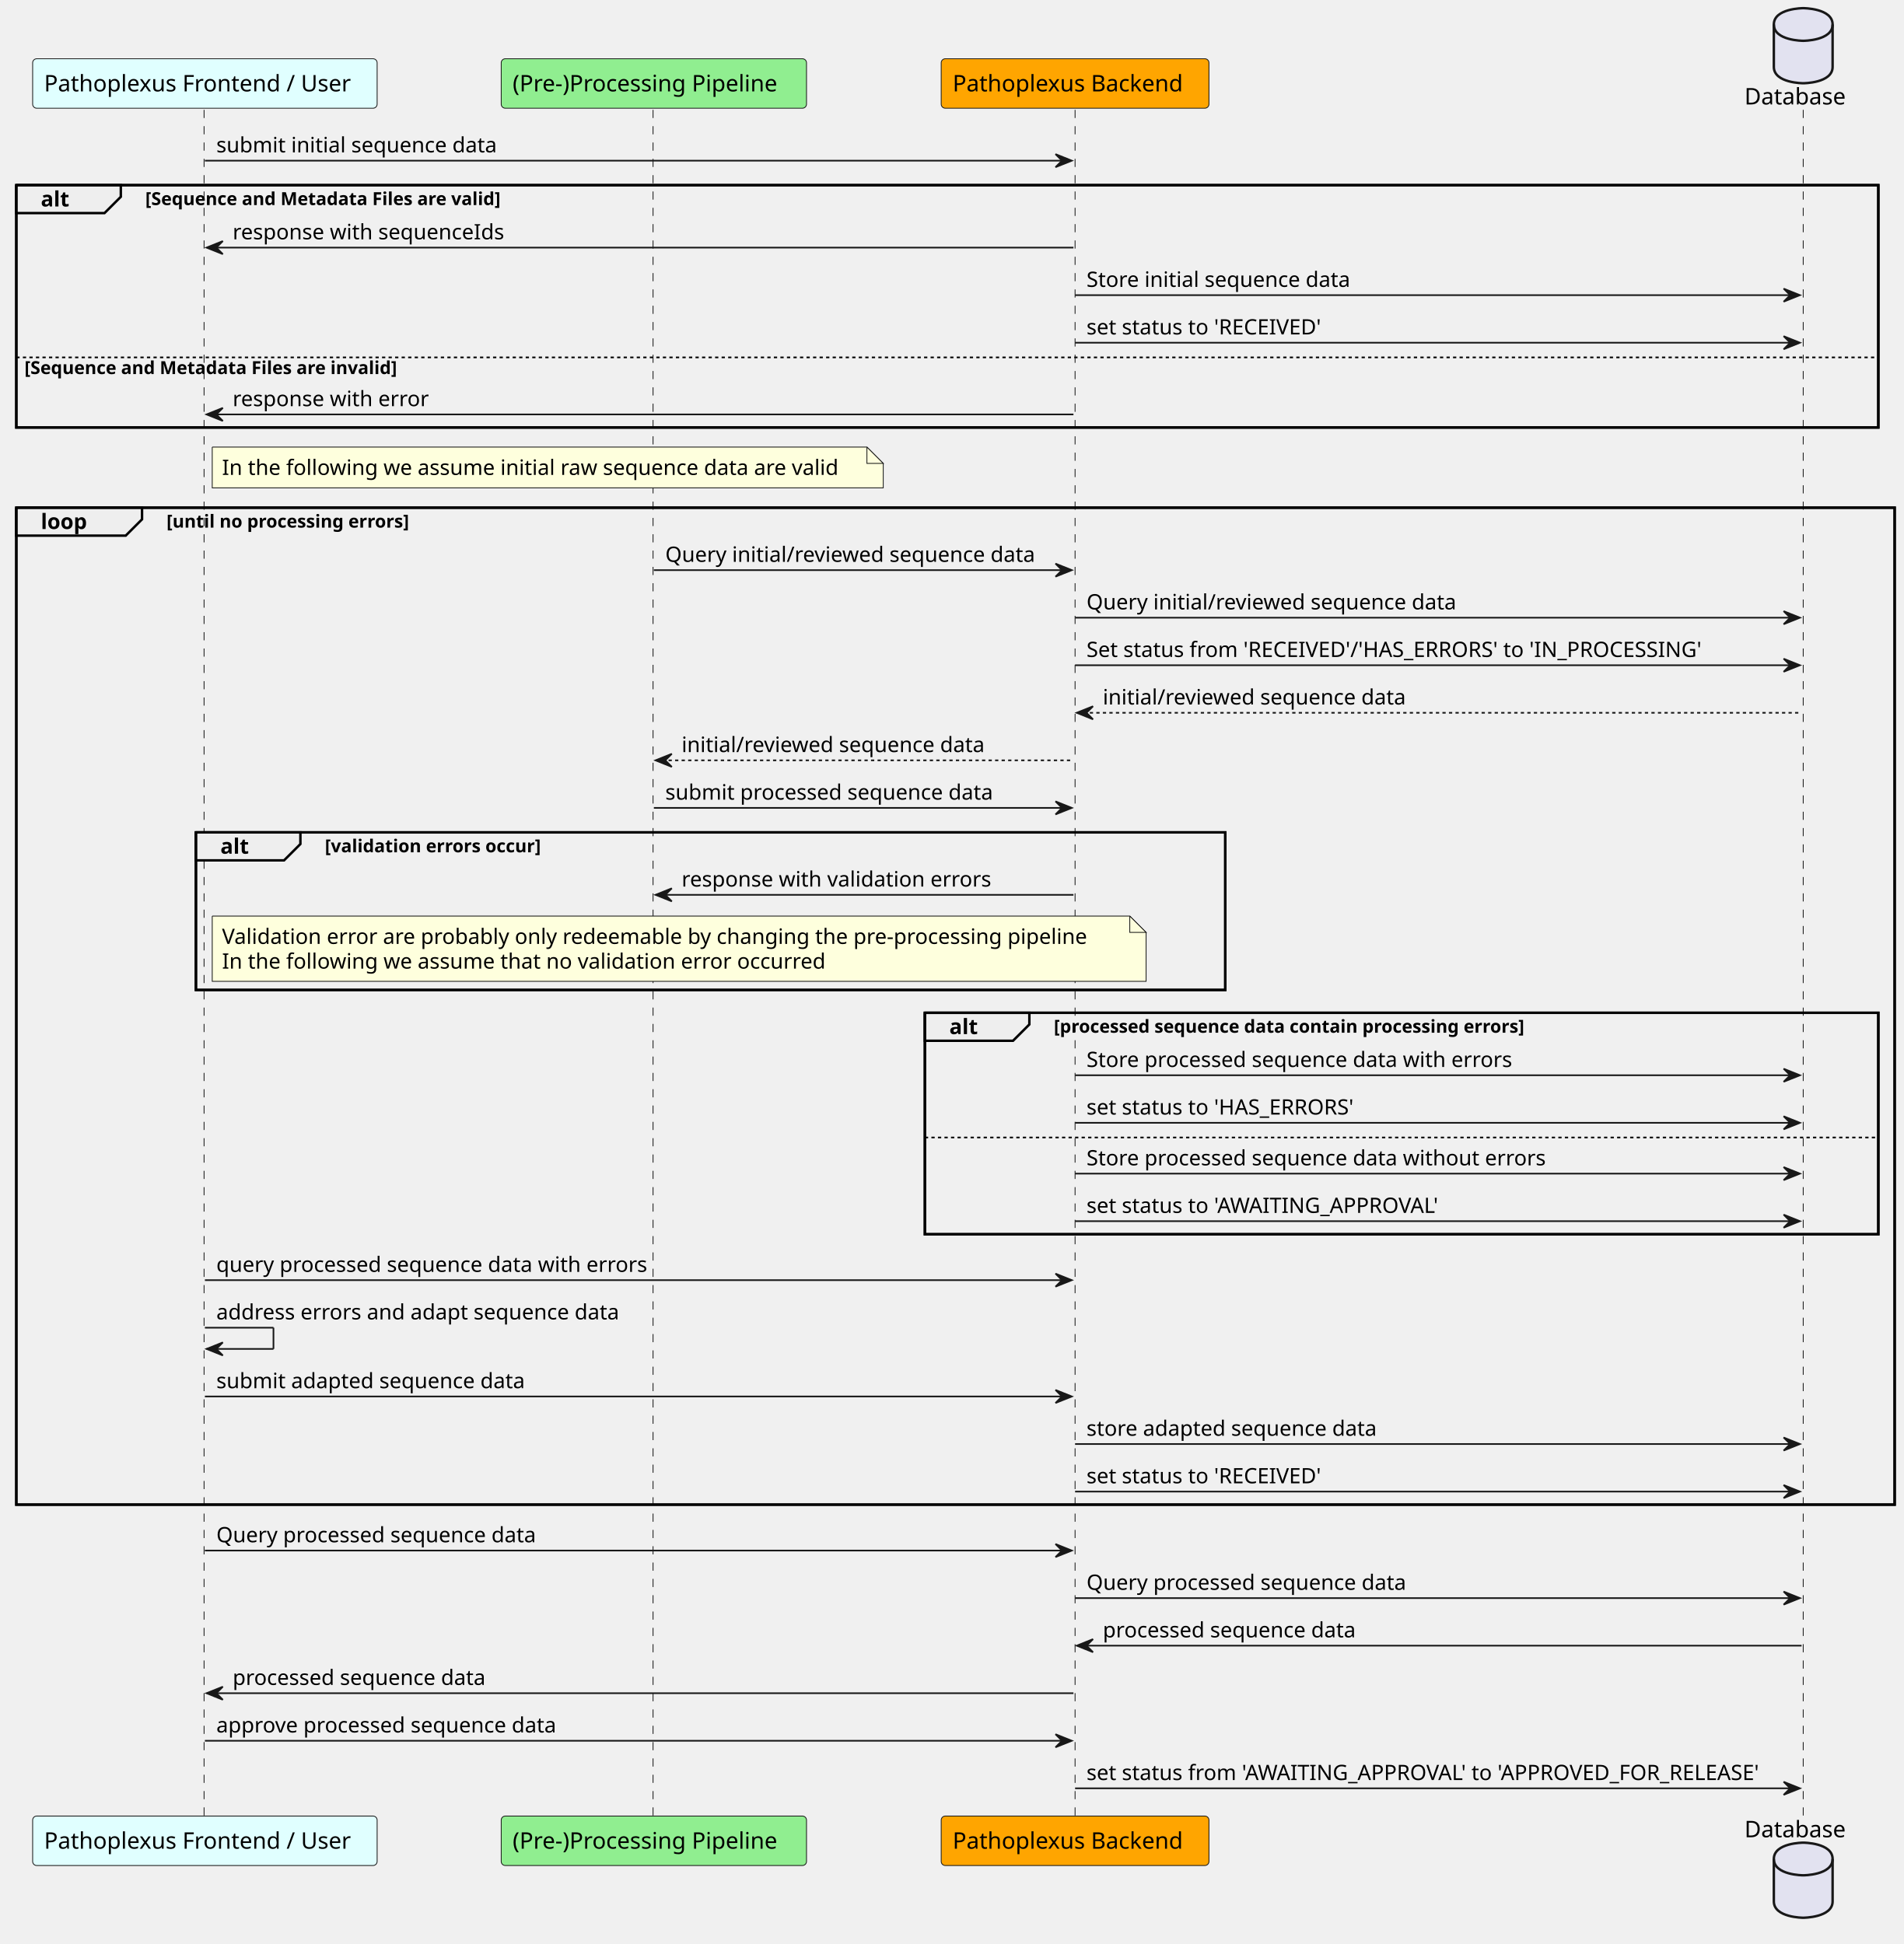
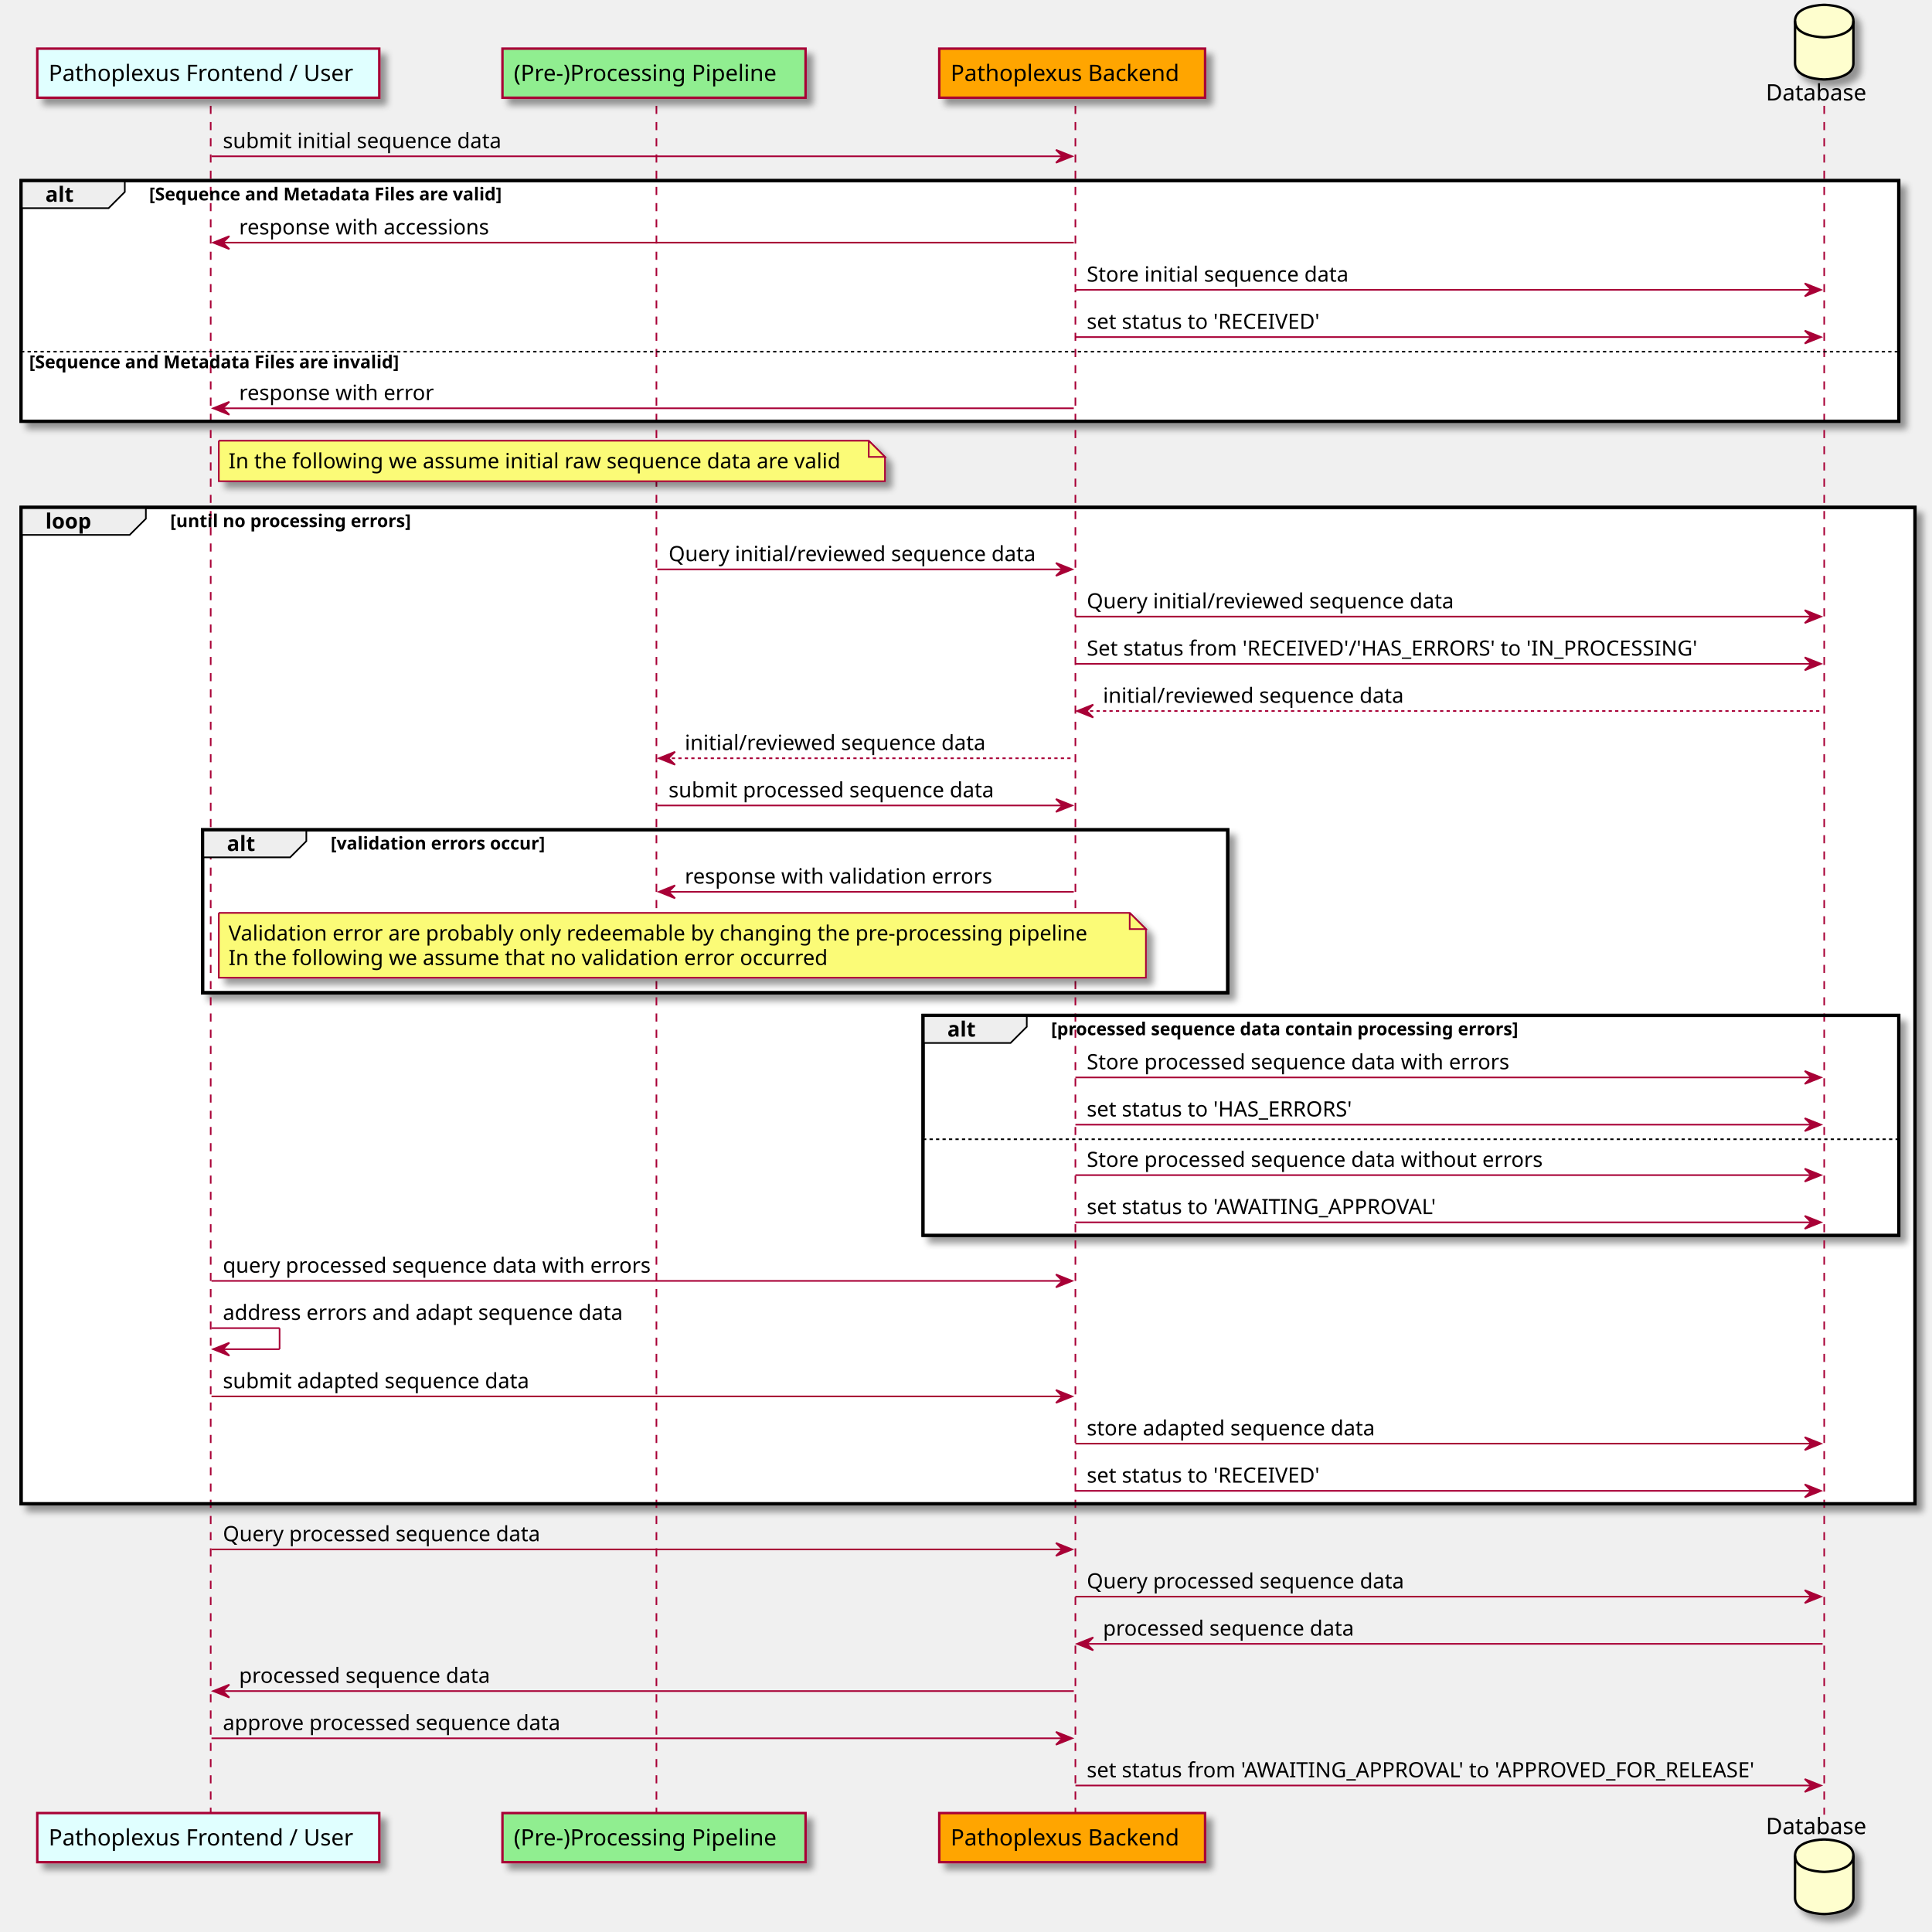
- <svg xmlns="http://www.w3.org/2000/svg" contentStyleType="text/css" height="1191px" preserveAspectRatio="none" style="width:1166px;height:1191px;background:#FFFFFF;" version="1.1" viewBox="0 0 1166 1191" width="1166px" zoomAndPan="magnify">
-   <defs />
+ <svg xmlns="http://www.w3.org/2000/svg" contentScriptType="application/ecmascript" contentStyleType="text/css" height="1192px" preserveAspectRatio="none" style="width:1192px;height:1192px;" version="1.1" viewBox="0 0 1192 1192" width="1192px" zoomAndPan="magnify">
+   <defs>
+     <filter height="300%" id="ft5nqmth89kq6" width="300%" x="-1" y="-1">
+       <feGaussianBlur result="blurOut" stdDeviation="2.0" />
+       <feColorMatrix in="blurOut" result="blurOut2" type="matrix" values="0 0 0 0 0 0 0 0 0 0 0 0 0 0 0 0 0 0 .4 0" />
+       <feOffset dx="4.0" dy="4.0" in="blurOut2" result="blurOut3" />
+       <feBlend in="SourceGraphic" in2="blurOut3" mode="normal" />
+     </filter>
+   </defs>
  <g>
-     <rect fill="none" height="148.469" style="stroke:#000000;stroke-width:1.5;" width="1140.5" x="10" y="113.43" />
-     <rect fill="none" height="610.789" style="stroke:#000000;stroke-width:1.5;" width="1150.5" x="10" y="311.031" />
-     <rect fill="none" height="96.531" style="stroke:#000000;stroke-width:1.5;" width="630.5" x="120" y="509.961" />
-     <rect fill="none" height="135.664" style="stroke:#000000;stroke-width:1.5;" width="584" x="566.5" y="620.492" />
-     <line style="stroke:#181818;stroke-width:0.5;stroke-dasharray:5.0,5.0;" x1="125" x2="125" y1="67.297" y2="1113.617" />
-     <line style="stroke:#181818;stroke-width:0.5;stroke-dasharray:5.0,5.0;" x1="400" x2="400" y1="67.297" y2="1113.617" />
-     <line style="stroke:#181818;stroke-width:0.5;stroke-dasharray:5.0,5.0;" x1="658.5" x2="658.5" y1="67.297" y2="1113.617" />
-     <line style="stroke:#181818;stroke-width:0.5;stroke-dasharray:5.0,5.0;" x1="1104.5" x2="1104.5" y1="67.297" y2="1113.617" />
-     <rect fill="#E0FFFF" height="30.297" rx="2.5" ry="2.5" style="stroke:#181818;stroke-width:0.5;" width="211" x="20" y="36" />
-     <text fill="#000000" font-family="sans-serif" font-size="14" lengthAdjust="spacing" textLength="197" x="27" y="55.995">Pathoplexus Frontend / User</text>
-     <rect fill="#E0FFFF" height="30.297" rx="2.5" ry="2.5" style="stroke:#181818;stroke-width:0.5;" width="211" x="20" y="1112.617" />
-     <text fill="#000000" font-family="sans-serif" font-size="14" lengthAdjust="spacing" textLength="197" x="27" y="1132.612">Pathoplexus Frontend / User</text>
-     <rect fill="#90EE90" height="30.297" rx="2.5" ry="2.5" style="stroke:#181818;stroke-width:0.5;" width="187" x="307" y="36" />
-     <text fill="#000000" font-family="sans-serif" font-size="14" lengthAdjust="spacing" textLength="173" x="314" y="55.995">(Pre-)Processing Pipeline</text>
-     <rect fill="#90EE90" height="30.297" rx="2.5" ry="2.5" style="stroke:#181818;stroke-width:0.5;" width="187" x="307" y="1112.617" />
-     <text fill="#000000" font-family="sans-serif" font-size="14" lengthAdjust="spacing" textLength="173" x="314" y="1132.612">(Pre-)Processing Pipeline</text>
-     <rect fill="#FFA500" height="30.297" rx="2.5" ry="2.5" style="stroke:#181818;stroke-width:0.5;" width="164" x="576.5" y="36" />
-     <text fill="#000000" font-family="sans-serif" font-size="14" lengthAdjust="spacing" textLength="150" x="583.5" y="55.995">Pathoplexus Backend</text>
-     <rect fill="#FFA500" height="30.297" rx="2.5" ry="2.5" style="stroke:#181818;stroke-width:0.5;" width="164" x="576.5" y="1112.617" />
-     <text fill="#000000" font-family="sans-serif" font-size="14" lengthAdjust="spacing" textLength="150" x="583.5" y="1132.612">Pathoplexus Backend</text>
-     <text fill="#000000" font-family="sans-serif" font-size="14" lengthAdjust="spacing" textLength="66" x="1068.5" y="63.995">Database</text>
-     <path d="M1086.5,15 C1086.5,5 1104.5,5 1104.5,5 C1104.5,5 1122.5,5 1122.5,15 L1122.5,41 C1122.5,51 1104.5,51 1104.5,51 C1104.5,51 1086.5,51 1086.5,41 L1086.5,15 " fill="#E2E2F0" style="stroke:#181818;stroke-width:1.5;" />
-     <path d="M1086.5,15 C1086.5,25 1104.5,25 1104.5,25 C1104.5,25 1122.5,25 1122.5,15 " fill="none" style="stroke:#181818;stroke-width:1.5;" />
-     <text fill="#000000" font-family="sans-serif" font-size="14" lengthAdjust="spacing" textLength="66" x="1068.5" y="1125.612">Database</text>
-     <path d="M1086.5,1138.914 C1086.5,1128.914 1104.5,1128.914 1104.5,1128.914 C1104.5,1128.914 1122.5,1128.914 1122.5,1138.914 L1122.5,1164.914 C1122.5,1174.914 1104.5,1174.914 1104.5,1174.914 C1104.5,1174.914 1086.5,1174.914 1086.5,1164.914 L1086.5,1138.914 " fill="#E2E2F0" style="stroke:#181818;stroke-width:1.5;" />
-     <path d="M1086.5,1138.914 C1086.5,1148.914 1104.5,1148.914 1104.5,1148.914 C1104.5,1148.914 1122.5,1148.914 1122.5,1138.914 " fill="none" style="stroke:#181818;stroke-width:1.5;" />
-     <polygon fill="#181818" points="646.5,94.43,656.5,98.43,646.5,102.43,650.5,98.43" style="stroke:#181818;stroke-width:1.0;" />
-     <line style="stroke:#181818;stroke-width:1.0;" x1="125.5" x2="652.5" y1="98.43" y2="98.43" />
-     <text fill="#000000" font-family="sans-serif" font-size="13" lengthAdjust="spacing" textLength="180" x="132.5" y="93.364">submit initial sequence data</text>
-     <path d="M10,113.43 L74,113.43 L74,120.562 L64,130.562 L10,130.562 L10,113.43 " fill="#EEEEEE" style="stroke:#000000;stroke-width:1.5;" />
-     <rect fill="none" height="148.469" style="stroke:#000000;stroke-width:1.5;" width="1140.5" x="10" y="113.43" />
-     <text fill="#000000" font-family="sans-serif" font-size="13" font-weight="bold" lengthAdjust="spacing" textLength="19" x="25" y="126.497">alt</text>
-     <text fill="#000000" font-family="sans-serif" font-size="11" font-weight="bold" lengthAdjust="spacing" textLength="261" x="89" y="125.64">[Sequence and Metadata Files are valid]</text>
-     <polygon fill="#181818" points="136.5,147.695,126.5,151.695,136.5,155.695,132.5,151.695" style="stroke:#181818;stroke-width:1.0;" />
-     <line style="stroke:#181818;stroke-width:1.0;" x1="130.5" x2="657.5" y1="151.695" y2="151.695" />
-     <text fill="#000000" font-family="sans-serif" font-size="13" lengthAdjust="spacing" textLength="172" x="142.5" y="146.629">response with sequenceIds</text>
-     <polygon fill="#181818" points="1092.5,176.828,1102.5,180.828,1092.5,184.828,1096.5,180.828" style="stroke:#181818;stroke-width:1.0;" />
-     <line style="stroke:#181818;stroke-width:1.0;" x1="658.5" x2="1098.5" y1="180.828" y2="180.828" />
-     <text fill="#000000" font-family="sans-serif" font-size="13" lengthAdjust="spacing" textLength="171" x="665.5" y="175.762">Store initial sequence data</text>
-     <polygon fill="#181818" points="1092.5,205.961,1102.5,209.961,1092.5,213.961,1096.5,209.961" style="stroke:#181818;stroke-width:1.0;" />
-     <line style="stroke:#181818;stroke-width:1.0;" x1="658.5" x2="1098.5" y1="209.961" y2="209.961" />
-     <text fill="#000000" font-family="sans-serif" font-size="13" lengthAdjust="spacing" textLength="154" x="665.5" y="204.895">set status to 'RECEIVED'</text>
-     <line style="stroke:#000000;stroke-width:1.0;stroke-dasharray:2.0,2.0;" x1="10" x2="1150.5" y1="218.961" y2="218.961" />
-     <text fill="#000000" font-family="sans-serif" font-size="11" font-weight="bold" lengthAdjust="spacing" textLength="273" x="15" y="229.171">[Sequence and Metadata Files are invalid]</text>
-     <polygon fill="#181818" points="136.5,249.898,126.5,253.898,136.5,257.898,132.5,253.898" style="stroke:#181818;stroke-width:1.0;" />
-     <line style="stroke:#181818;stroke-width:1.0;" x1="130.5" x2="657.5" y1="253.898" y2="253.898" />
-     <text fill="#000000" font-family="sans-serif" font-size="13" lengthAdjust="spacing" textLength="123" x="142.5" y="248.833">response with error</text>
-     <path d="M130,273.898 L130,298.898 L541,298.898 L541,283.898 L531,273.898 L130,273.898 " fill="#FEFFDD" style="stroke:#181818;stroke-width:0.5;" />
-     <path d="M531,273.898 L531,283.898 L541,283.898 L531,273.898 " fill="#FEFFDD" style="stroke:#181818;stroke-width:0.5;" />
-     <text fill="#000000" font-family="sans-serif" font-size="13" lengthAdjust="spacing" textLength="390" x="136" y="290.965">In the following we assume initial raw sequence data are valid</text>
-     <path d="M10,311.031 L87,311.031 L87,318.164 L77,328.164 L10,328.164 L10,311.031 " fill="#EEEEEE" style="stroke:#000000;stroke-width:1.5;" />
-     <rect fill="none" height="610.789" style="stroke:#000000;stroke-width:1.5;" width="1150.5" x="10" y="311.031" />
-     <text fill="#000000" font-family="sans-serif" font-size="13" font-weight="bold" lengthAdjust="spacing" textLength="32" x="25" y="324.098">loop</text>
-     <text fill="#000000" font-family="sans-serif" font-size="11" font-weight="bold" lengthAdjust="spacing" textLength="175" x="102" y="323.242">[until no processing errors]</text>
-     <polygon fill="#181818" points="646.5,345.297,656.5,349.297,646.5,353.297,650.5,349.297" style="stroke:#181818;stroke-width:1.0;" />
-     <line style="stroke:#181818;stroke-width:1.0;" x1="400.5" x2="652.5" y1="349.297" y2="349.297" />
-     <text fill="#000000" font-family="sans-serif" font-size="13" lengthAdjust="spacing" textLength="234" x="407.5" y="344.231">Query initial/reviewed sequence data</text>
-     <polygon fill="#181818" points="1092.5,374.43,1102.5,378.43,1092.5,382.43,1096.5,378.43" style="stroke:#181818;stroke-width:1.0;" />
-     <line style="stroke:#181818;stroke-width:1.0;" x1="658.5" x2="1098.5" y1="378.43" y2="378.43" />
-     <text fill="#000000" font-family="sans-serif" font-size="13" lengthAdjust="spacing" textLength="234" x="665.5" y="373.364">Query initial/reviewed sequence data</text>
-     <polygon fill="#181818" points="1092.5,403.562,1102.5,407.562,1092.5,411.562,1096.5,407.562" style="stroke:#181818;stroke-width:1.0;" />
-     <line style="stroke:#181818;stroke-width:1.0;" x1="658.5" x2="1098.5" y1="407.562" y2="407.562" />
-     <text fill="#000000" font-family="sans-serif" font-size="13" lengthAdjust="spacing" textLength="422" x="665.5" y="402.497">Set status from 'RECEIVED'/'HAS_ERRORS' to 'IN_PROCESSING'</text>
-     <polygon fill="#181818" points="669.5,432.695,659.5,436.695,669.5,440.695,665.5,436.695" style="stroke:#181818;stroke-width:1.0;" />
-     <line style="stroke:#181818;stroke-width:1.0;stroke-dasharray:2.0,2.0;" x1="663.5" x2="1103.5" y1="436.695" y2="436.695" />
-     <text fill="#000000" font-family="sans-serif" font-size="13" lengthAdjust="spacing" textLength="192" x="675.5" y="431.629">initial/reviewed sequence data</text>
-     <polygon fill="#181818" points="411.5,461.828,401.5,465.828,411.5,469.828,407.5,465.828" style="stroke:#181818;stroke-width:1.0;" />
-     <line style="stroke:#181818;stroke-width:1.0;stroke-dasharray:2.0,2.0;" x1="405.5" x2="657.5" y1="465.828" y2="465.828" />
-     <text fill="#000000" font-family="sans-serif" font-size="13" lengthAdjust="spacing" textLength="192" x="417.5" y="460.762">initial/reviewed sequence data</text>
-     <polygon fill="#181818" points="646.5,490.961,656.5,494.961,646.5,498.961,650.5,494.961" style="stroke:#181818;stroke-width:1.0;" />
-     <line style="stroke:#181818;stroke-width:1.0;" x1="400.5" x2="652.5" y1="494.961" y2="494.961" />
-     <text fill="#000000" font-family="sans-serif" font-size="13" lengthAdjust="spacing" textLength="213" x="407.5" y="489.895">submit processed sequence data</text>
-     <path d="M120,509.961 L184,509.961 L184,517.094 L174,527.094 L120,527.094 L120,509.961 " fill="#EEEEEE" style="stroke:#000000;stroke-width:1.5;" />
-     <rect fill="none" height="96.531" style="stroke:#000000;stroke-width:1.5;" width="630.5" x="120" y="509.961" />
-     <text fill="#000000" font-family="sans-serif" font-size="13" font-weight="bold" lengthAdjust="spacing" textLength="19" x="135" y="523.028">alt</text>
-     <text fill="#000000" font-family="sans-serif" font-size="11" font-weight="bold" lengthAdjust="spacing" textLength="155" x="199" y="522.171">[validation errors occur]</text>
-     <polygon fill="#181818" points="411.5,544.227,401.5,548.227,411.5,552.227,407.5,548.227" style="stroke:#181818;stroke-width:1.0;" />
-     <line style="stroke:#181818;stroke-width:1.0;" x1="405.5" x2="657.5" y1="548.227" y2="548.227" />
-     <text fill="#000000" font-family="sans-serif" font-size="13" lengthAdjust="spacing" textLength="195" x="417.5" y="543.161">response with validation errors</text>
-     <path d="M130,561.227 L130,601.227 L702,601.227 L702,571.227 L692,561.227 L130,561.227 " fill="#FEFFDD" style="stroke:#181818;stroke-width:0.5;" />
-     <path d="M692,561.227 L692,571.227 L702,571.227 L692,561.227 " fill="#FEFFDD" style="stroke:#181818;stroke-width:0.5;" />
-     <text fill="#000000" font-family="sans-serif" font-size="13" lengthAdjust="spacing" textLength="551" x="136" y="578.293">Validation error are probably only redeemable by changing the pre-processing pipeline</text>
-     <text fill="#000000" font-family="sans-serif" font-size="13" lengthAdjust="spacing" textLength="380" x="136" y="593.426">In the following we assume that no validation error occurred</text>
-     <path d="M566.5,620.492 L630.5,620.492 L630.5,627.625 L620.5,637.625 L566.5,637.625 L566.5,620.492 " fill="#EEEEEE" style="stroke:#000000;stroke-width:1.5;" />
-     <rect fill="none" height="135.664" style="stroke:#000000;stroke-width:1.5;" width="584" x="566.5" y="620.492" />
-     <text fill="#000000" font-family="sans-serif" font-size="13" font-weight="bold" lengthAdjust="spacing" textLength="19" x="581.5" y="633.559">alt</text>
-     <text fill="#000000" font-family="sans-serif" font-size="11" font-weight="bold" lengthAdjust="spacing" textLength="343" x="645.5" y="632.703">[processed sequence data contain processing errors]</text>
-     <polygon fill="#181818" points="1092.5,654.758,1102.5,658.758,1092.5,662.758,1096.5,658.758" style="stroke:#181818;stroke-width:1.0;" />
-     <line style="stroke:#181818;stroke-width:1.0;" x1="658.5" x2="1098.5" y1="658.758" y2="658.758" />
-     <text fill="#000000" font-family="sans-serif" font-size="13" lengthAdjust="spacing" textLength="275" x="665.5" y="653.692">Store processed sequence data with errors</text>
-     <polygon fill="#181818" points="1092.5,683.891,1102.5,687.891,1092.5,691.891,1096.5,687.891" style="stroke:#181818;stroke-width:1.0;" />
-     <line style="stroke:#181818;stroke-width:1.0;" x1="658.5" x2="1098.5" y1="687.891" y2="687.891" />
-     <text fill="#000000" font-family="sans-serif" font-size="13" lengthAdjust="spacing" textLength="199" x="665.5" y="682.825">set status to 'HAS_ERRORS'</text>
-     <line style="stroke:#000000;stroke-width:1.0;stroke-dasharray:2.0,2.0;" x1="566.5" x2="1150.5" y1="696.891" y2="696.891" />
-     <polygon fill="#181818" points="1092.5,715.023,1102.5,719.023,1092.5,723.023,1096.5,719.023" style="stroke:#181818;stroke-width:1.0;" />
-     <line style="stroke:#181818;stroke-width:1.0;" x1="658.5" x2="1098.5" y1="719.023" y2="719.023" />
-     <text fill="#000000" font-family="sans-serif" font-size="13" lengthAdjust="spacing" textLength="296" x="665.5" y="713.957">Store processed sequence data without errors</text>
-     <polygon fill="#181818" points="1092.5,744.156,1102.5,748.156,1092.5,752.156,1096.5,748.156" style="stroke:#181818;stroke-width:1.0;" />
-     <line style="stroke:#181818;stroke-width:1.0;" x1="658.5" x2="1098.5" y1="748.156" y2="748.156" />
-     <text fill="#000000" font-family="sans-serif" font-size="13" lengthAdjust="spacing" textLength="170" x="665.5" y="743.09">set status to 'AWAITING_APPROVAL'</text>
-     <polygon fill="#181818" points="646.5,780.289,656.5,784.289,646.5,788.289,650.5,784.289" style="stroke:#181818;stroke-width:1.0;" />
-     <line style="stroke:#181818;stroke-width:1.0;" x1="125.5" x2="652.5" y1="784.289" y2="784.289" />
-     <text fill="#000000" font-family="sans-serif" font-size="13" lengthAdjust="spacing" textLength="276" x="132.5" y="779.223">query processed sequence data with errors</text>
-     <line style="stroke:#181818;stroke-width:1.0;" x1="125.5" x2="167.5" y1="813.422" y2="813.422" />
-     <line style="stroke:#181818;stroke-width:1.0;" x1="167.5" x2="167.5" y1="813.422" y2="826.422" />
-     <line style="stroke:#181818;stroke-width:1.0;" x1="126.5" x2="167.5" y1="826.422" y2="826.422" />
-     <polygon fill="#181818" points="136.5,822.422,126.5,826.422,136.5,830.422,132.5,826.422" style="stroke:#181818;stroke-width:1.0;" />
-     <text fill="#000000" font-family="sans-serif" font-size="13" lengthAdjust="spacing" textLength="261" x="132.5" y="808.356">address errors and adapt sequence data</text>
-     <polygon fill="#181818" points="646.5,851.555,656.5,855.555,646.5,859.555,650.5,855.555" style="stroke:#181818;stroke-width:1.0;" />
-     <line style="stroke:#181818;stroke-width:1.0;" x1="125.5" x2="652.5" y1="855.555" y2="855.555" />
-     <text fill="#000000" font-family="sans-serif" font-size="13" lengthAdjust="spacing" textLength="200" x="132.5" y="850.489">submit adapted sequence data</text>
-     <polygon fill="#181818" points="1092.5,880.688,1102.5,884.688,1092.5,888.688,1096.5,884.688" style="stroke:#181818;stroke-width:1.0;" />
-     <line style="stroke:#181818;stroke-width:1.0;" x1="658.5" x2="1098.5" y1="884.688" y2="884.688" />
-     <text fill="#000000" font-family="sans-serif" font-size="13" lengthAdjust="spacing" textLength="189" x="665.5" y="879.622">store adapted sequence data</text>
-     <polygon fill="#181818" points="1092.5,909.82,1102.5,913.82,1092.5,917.82,1096.5,913.82" style="stroke:#181818;stroke-width:1.0;" />
-     <line style="stroke:#181818;stroke-width:1.0;" x1="658.5" x2="1098.5" y1="913.82" y2="913.82" />
-     <text fill="#000000" font-family="sans-serif" font-size="13" lengthAdjust="spacing" textLength="154" x="665.5" y="908.754">set status to 'RECEIVED'</text>
-     <polygon fill="#181818" points="646.5,945.953,656.5,949.953,646.5,953.953,650.5,949.953" style="stroke:#181818;stroke-width:1.0;" />
-     <line style="stroke:#181818;stroke-width:1.0;" x1="125.5" x2="652.5" y1="949.953" y2="949.953" />
-     <text fill="#000000" font-family="sans-serif" font-size="13" lengthAdjust="spacing" textLength="207" x="132.5" y="944.887">Query processed sequence data</text>
-     <polygon fill="#181818" points="1092.5,975.086,1102.5,979.086,1092.5,983.086,1096.5,979.086" style="stroke:#181818;stroke-width:1.0;" />
-     <line style="stroke:#181818;stroke-width:1.0;" x1="658.5" x2="1098.5" y1="979.086" y2="979.086" />
-     <text fill="#000000" font-family="sans-serif" font-size="13" lengthAdjust="spacing" textLength="207" x="665.5" y="974.02">Query processed sequence data</text>
-     <polygon fill="#181818" points="669.5,1004.219,659.5,1008.219,669.5,1012.219,665.5,1008.219" style="stroke:#181818;stroke-width:1.0;" />
-     <line style="stroke:#181818;stroke-width:1.0;" x1="663.5" x2="1103.5" y1="1008.219" y2="1008.219" />
-     <text fill="#000000" font-family="sans-serif" font-size="13" lengthAdjust="spacing" textLength="165" x="675.5" y="1003.153">processed sequence data</text>
-     <polygon fill="#181818" points="136.5,1033.352,126.5,1037.352,136.5,1041.352,132.5,1037.352" style="stroke:#181818;stroke-width:1.0;" />
-     <line style="stroke:#181818;stroke-width:1.0;" x1="130.5" x2="657.5" y1="1037.352" y2="1037.352" />
-     <text fill="#000000" font-family="sans-serif" font-size="13" lengthAdjust="spacing" textLength="165" x="142.5" y="1032.286">processed sequence data</text>
-     <polygon fill="#181818" points="646.5,1062.484,656.5,1066.484,646.5,1070.484,650.5,1066.484" style="stroke:#181818;stroke-width:1.0;" />
-     <line style="stroke:#181818;stroke-width:1.0;" x1="125.5" x2="652.5" y1="1066.484" y2="1066.484" />
-     <text fill="#000000" font-family="sans-serif" font-size="13" lengthAdjust="spacing" textLength="221" x="132.5" y="1061.418">approve processed sequence data</text>
-     <polygon fill="#181818" points="1092.5,1091.617,1102.5,1095.617,1092.5,1099.617,1096.5,1095.617" style="stroke:#181818;stroke-width:1.0;" />
-     <line style="stroke:#181818;stroke-width:1.0;" x1="658.5" x2="1098.5" y1="1095.617" y2="1095.617" />
-     <text fill="#000000" font-family="sans-serif" font-size="13" lengthAdjust="spacing" textLength="380" x="665.5" y="1090.551">set status from 'AWAITING_APPROVAL' to 'APPROVED_FOR_RELEASE'</text>
+     <rect fill="#FFFFFF" filter="url(#ft5nqmth89kq6)" height="148.469" style="stroke: #000000; stroke-width: 2.0;" width="1158.5" x="13" y="111.43" />
+     <rect fill="#FFFFFF" height="43.938" style="stroke: none; stroke-width: 1.0;" width="1158.5" x="13" y="215.961" />
+     <rect fill="#FFFFFF" filter="url(#ft5nqmth89kq6)" height="614.789" style="stroke: #000000; stroke-width: 2.0;" width="1168.5" x="13" y="313.031" />
+     <rect fill="#FFFFFF" filter="url(#ft5nqmth89kq6)" height="100.531" style="stroke: #000000; stroke-width: 2.0;" width="632.5" x="125" y="511.961" />
+     <rect fill="#FFFFFF" filter="url(#ft5nqmth89kq6)" height="135.664" style="stroke: #000000; stroke-width: 2.0;" width="602" x="569.5" y="626.492" />
+     <rect fill="#FFFFFF" height="60.266" style="stroke: none; stroke-width: 1.0;" width="602" x="569.5" y="701.891" />
+     <line style="stroke: #A80036; stroke-width: 1.0; stroke-dasharray: 5.0,5.0;" x1="130" x2="130" y1="65.297" y2="1119.617" />
+     <line style="stroke: #A80036; stroke-width: 1.0; stroke-dasharray: 5.0,5.0;" x1="405" x2="405" y1="65.297" y2="1119.617" />
+     <line style="stroke: #A80036; stroke-width: 1.0; stroke-dasharray: 5.0,5.0;" x1="663.5" x2="663.5" y1="65.297" y2="1119.617" />
+     <line style="stroke: #A80036; stroke-width: 1.0; stroke-dasharray: 5.0,5.0;" x1="1125.5" x2="1125.5" y1="65.297" y2="1119.617" />
+     <rect fill="#E0FFFF" filter="url(#ft5nqmth89kq6)" height="30.297" style="stroke: #A80036; stroke-width: 1.5;" width="211" x="23" y="30" />
+     <text fill="#000000" font-family="sans-serif" font-size="14" lengthAdjust="spacingAndGlyphs" textLength="197" x="30" y="49.995">Pathoplexus Frontend / User</text>
+     <rect fill="#E0FFFF" filter="url(#ft5nqmth89kq6)" height="30.297" style="stroke: #A80036; stroke-width: 1.5;" width="211" x="23" y="1118.617" />
+     <text fill="#000000" font-family="sans-serif" font-size="14" lengthAdjust="spacingAndGlyphs" textLength="197" x="30" y="1138.612">Pathoplexus Frontend / User</text>
+     <rect fill="#90EE90" filter="url(#ft5nqmth89kq6)" height="30.297" style="stroke: #A80036; stroke-width: 1.5;" width="187" x="310" y="30" />
+     <text fill="#000000" font-family="sans-serif" font-size="14" lengthAdjust="spacingAndGlyphs" textLength="173" x="317" y="49.995">(Pre-)Processing Pipeline</text>
+     <rect fill="#90EE90" filter="url(#ft5nqmth89kq6)" height="30.297" style="stroke: #A80036; stroke-width: 1.5;" width="187" x="310" y="1118.617" />
+     <text fill="#000000" font-family="sans-serif" font-size="14" lengthAdjust="spacingAndGlyphs" textLength="173" x="317" y="1138.612">(Pre-)Processing Pipeline</text>
+     <rect fill="#FFA500" filter="url(#ft5nqmth89kq6)" height="30.297" style="stroke: #A80036; stroke-width: 1.5;" width="164" x="579.5" y="30" />
+     <text fill="#000000" font-family="sans-serif" font-size="14" lengthAdjust="spacingAndGlyphs" textLength="150" x="586.5" y="49.995">Pathoplexus Backend</text>
+     <rect fill="#FFA500" filter="url(#ft5nqmth89kq6)" height="30.297" style="stroke: #A80036; stroke-width: 1.5;" width="164" x="579.5" y="1118.617" />
+     <text fill="#000000" font-family="sans-serif" font-size="14" lengthAdjust="spacingAndGlyphs" textLength="150" x="586.5" y="1138.612">Pathoplexus Backend</text>
+     <text fill="#000000" font-family="sans-serif" font-size="14" lengthAdjust="spacingAndGlyphs" textLength="66" x="1089.5" y="61.995">Database</text>
+     <path d="M1107.5,13 C1107.5,3 1125.5,3 1125.5,3 C1125.5,3 1143.5,3 1143.5,13 L1143.5,39 C1143.5,49 1125.5,49 1125.5,49 C1125.5,49 1107.5,49 1107.5,39 L1107.5,13 " fill="#FEFECE" filter="url(#ft5nqmth89kq6)" style="stroke: #000000; stroke-width: 1.5;" />
+     <path d="M1107.5,13 C1107.5,23 1125.5,23 1125.5,23 C1125.5,23 1143.5,23 1143.5,13 " fill="none" style="stroke: #000000; stroke-width: 1.5;" />
+     <text fill="#000000" font-family="sans-serif" font-size="14" lengthAdjust="spacingAndGlyphs" textLength="66" x="1089.5" y="1131.612">Database</text>
+     <path d="M1107.5,1144.914 C1107.5,1134.914 1125.5,1134.914 1125.5,1134.914 C1125.5,1134.914 1143.5,1134.914 1143.5,1144.914 L1143.5,1170.914 C1143.5,1180.914 1125.5,1180.914 1125.5,1180.914 C1125.5,1180.914 1107.5,1180.914 1107.5,1170.914 L1107.5,1144.914 " fill="#FEFECE" filter="url(#ft5nqmth89kq6)" style="stroke: #000000; stroke-width: 1.5;" />
+     <path d="M1107.5,1144.914 C1107.5,1154.914 1125.5,1154.914 1125.5,1154.914 C1125.5,1154.914 1143.5,1154.914 1143.5,1144.914 " fill="none" style="stroke: #000000; stroke-width: 1.5;" />
+     <polygon fill="#A80036" points="651.5,92.43,661.5,96.43,651.5,100.43,655.5,96.43" style="stroke: #A80036; stroke-width: 1.0;" />
+     <line style="stroke: #A80036; stroke-width: 1.0;" x1="130.5" x2="657.5" y1="96.43" y2="96.43" />
+     <text fill="#000000" font-family="sans-serif" font-size="13" lengthAdjust="spacingAndGlyphs" textLength="180" x="137.5" y="91.364">submit initial sequence data</text>
+     <path d="M13,111.43 L77,111.43 L77,118.43 L67,128.43 L13,128.43 L13,111.43 " fill="#EEEEEE" style="stroke: #000000; stroke-width: 1.0;" />
+     <rect fill="none" height="148.469" style="stroke: #000000; stroke-width: 2.0;" width="1158.5" x="13" y="111.43" />
+     <text fill="#000000" font-family="sans-serif" font-size="13" font-weight="bold" lengthAdjust="spacingAndGlyphs" textLength="19" x="28" y="124.497">alt</text>
+     <text fill="#000000" font-family="sans-serif" font-size="11" font-weight="bold" lengthAdjust="spacingAndGlyphs" textLength="261" x="92" y="123.64">[Sequence and Metadata Files are valid]</text>
+     <polygon fill="#A80036" points="141.5,145.695,131.5,149.695,141.5,153.695,137.5,149.695" style="stroke: #A80036; stroke-width: 1.0;" />
+     <line style="stroke: #A80036; stroke-width: 1.0;" x1="135.5" x2="662.5" y1="149.695" y2="149.695" />
+     <text fill="#000000" font-family="sans-serif" font-size="13" lengthAdjust="spacingAndGlyphs" textLength="162" x="147.5" y="144.629">response with accessions</text>
+     <polygon fill="#A80036" points="1113.5,174.828,1123.5,178.828,1113.5,182.828,1117.5,178.828" style="stroke: #A80036; stroke-width: 1.0;" />
+     <line style="stroke: #A80036; stroke-width: 1.0;" x1="663.5" x2="1119.5" y1="178.828" y2="178.828" />
+     <text fill="#000000" font-family="sans-serif" font-size="13" lengthAdjust="spacingAndGlyphs" textLength="171" x="670.5" y="173.762">Store initial sequence data</text>
+     <polygon fill="#A80036" points="1113.5,203.961,1123.5,207.961,1113.5,211.961,1117.5,207.961" style="stroke: #A80036; stroke-width: 1.0;" />
+     <line style="stroke: #A80036; stroke-width: 1.0;" x1="663.5" x2="1119.5" y1="207.961" y2="207.961" />
+     <text fill="#000000" font-family="sans-serif" font-size="13" lengthAdjust="spacingAndGlyphs" textLength="154" x="670.5" y="202.895">set status to 'RECEIVED'</text>
+     <line style="stroke: #000000; stroke-width: 1.0; stroke-dasharray: 2.0,2.0;" x1="13" x2="1171.5" y1="216.961" y2="216.961" />
+     <text fill="#000000" font-family="sans-serif" font-size="11" font-weight="bold" lengthAdjust="spacingAndGlyphs" textLength="273" x="18" y="227.171">[Sequence and Metadata Files are invalid]</text>
+     <polygon fill="#A80036" points="141.5,247.898,131.5,251.898,141.5,255.898,137.5,251.898" style="stroke: #A80036; stroke-width: 1.0;" />
+     <line style="stroke: #A80036; stroke-width: 1.0;" x1="135.5" x2="662.5" y1="251.898" y2="251.898" />
+     <text fill="#000000" font-family="sans-serif" font-size="13" lengthAdjust="spacingAndGlyphs" textLength="123" x="147.5" y="246.833">response with error</text>
+     <path d="M135,271.898 L135,296.898 L546,296.898 L546,281.898 L536,271.898 L135,271.898 " fill="#FBFB77" filter="url(#ft5nqmth89kq6)" style="stroke: #A80036; stroke-width: 1.0;" />
+     <path d="M536,271.898 L536,281.898 L546,281.898 L536,271.898 " fill="#FBFB77" style="stroke: #A80036; stroke-width: 1.0;" />
+     <text fill="#000000" font-family="sans-serif" font-size="13" lengthAdjust="spacingAndGlyphs" textLength="390" x="141" y="288.965">In the following we assume initial raw sequence data are valid</text>
+     <path d="M13,313.031 L90,313.031 L90,320.031 L80,330.031 L13,330.031 L13,313.031 " fill="#EEEEEE" style="stroke: #000000; stroke-width: 1.0;" />
+     <rect fill="none" height="614.789" style="stroke: #000000; stroke-width: 2.0;" width="1168.5" x="13" y="313.031" />
+     <text fill="#000000" font-family="sans-serif" font-size="13" font-weight="bold" lengthAdjust="spacingAndGlyphs" textLength="32" x="28" y="326.098">loop</text>
+     <text fill="#000000" font-family="sans-serif" font-size="11" font-weight="bold" lengthAdjust="spacingAndGlyphs" textLength="175" x="105" y="325.242">[until no processing errors]</text>
+     <polygon fill="#A80036" points="651.5,347.297,661.5,351.297,651.5,355.297,655.5,351.297" style="stroke: #A80036; stroke-width: 1.0;" />
+     <line style="stroke: #A80036; stroke-width: 1.0;" x1="405.5" x2="657.5" y1="351.297" y2="351.297" />
+     <text fill="#000000" font-family="sans-serif" font-size="13" lengthAdjust="spacingAndGlyphs" textLength="234" x="412.5" y="346.231">Query initial/reviewed sequence data</text>
+     <polygon fill="#A80036" points="1113.5,376.43,1123.5,380.43,1113.5,384.43,1117.5,380.43" style="stroke: #A80036; stroke-width: 1.0;" />
+     <line style="stroke: #A80036; stroke-width: 1.0;" x1="663.5" x2="1119.5" y1="380.43" y2="380.43" />
+     <text fill="#000000" font-family="sans-serif" font-size="13" lengthAdjust="spacingAndGlyphs" textLength="234" x="670.5" y="375.364">Query initial/reviewed sequence data</text>
+     <polygon fill="#A80036" points="1113.5,405.562,1123.5,409.562,1113.5,413.562,1117.5,409.562" style="stroke: #A80036; stroke-width: 1.0;" />
+     <line style="stroke: #A80036; stroke-width: 1.0;" x1="663.5" x2="1119.5" y1="409.562" y2="409.562" />
+     <text fill="#000000" font-family="sans-serif" font-size="13" lengthAdjust="spacingAndGlyphs" textLength="400" x="670.5" y="404.497">Set status from 'RECEIVED'/'HAS_ERRORS' to 'IN_PROCESSING'</text>
+     <polygon fill="#A80036" points="674.5,434.695,664.5,438.695,674.5,442.695,670.5,438.695" style="stroke: #A80036; stroke-width: 1.0;" />
+     <line style="stroke: #A80036; stroke-width: 1.0; stroke-dasharray: 2.0,2.0;" x1="668.5" x2="1124.5" y1="438.695" y2="438.695" />
+     <text fill="#000000" font-family="sans-serif" font-size="13" lengthAdjust="spacingAndGlyphs" textLength="192" x="680.5" y="433.629">initial/reviewed sequence data</text>
+     <polygon fill="#A80036" points="416.5,463.828,406.5,467.828,416.5,471.828,412.5,467.828" style="stroke: #A80036; stroke-width: 1.0;" />
+     <line style="stroke: #A80036; stroke-width: 1.0; stroke-dasharray: 2.0,2.0;" x1="410.5" x2="662.5" y1="467.828" y2="467.828" />
+     <text fill="#000000" font-family="sans-serif" font-size="13" lengthAdjust="spacingAndGlyphs" textLength="192" x="422.5" y="462.762">initial/reviewed sequence data</text>
+     <polygon fill="#A80036" points="651.5,492.961,661.5,496.961,651.5,500.961,655.5,496.961" style="stroke: #A80036; stroke-width: 1.0;" />
+     <line style="stroke: #A80036; stroke-width: 1.0;" x1="405.5" x2="657.5" y1="496.961" y2="496.961" />
+     <text fill="#000000" font-family="sans-serif" font-size="13" lengthAdjust="spacingAndGlyphs" textLength="213" x="412.5" y="491.895">submit processed sequence data</text>
+     <path d="M125,511.961 L189,511.961 L189,518.961 L179,528.961 L125,528.961 L125,511.961 " fill="#EEEEEE" style="stroke: #000000; stroke-width: 1.0;" />
+     <rect fill="none" height="100.531" style="stroke: #000000; stroke-width: 2.0;" width="632.5" x="125" y="511.961" />
+     <text fill="#000000" font-family="sans-serif" font-size="13" font-weight="bold" lengthAdjust="spacingAndGlyphs" textLength="19" x="140" y="525.028">alt</text>
+     <text fill="#000000" font-family="sans-serif" font-size="11" font-weight="bold" lengthAdjust="spacingAndGlyphs" textLength="155" x="204" y="524.171">[validation errors occur]</text>
+     <polygon fill="#A80036" points="416.5,546.227,406.5,550.227,416.5,554.227,412.5,550.227" style="stroke: #A80036; stroke-width: 1.0;" />
+     <line style="stroke: #A80036; stroke-width: 1.0;" x1="410.5" x2="662.5" y1="550.227" y2="550.227" />
+     <text fill="#000000" font-family="sans-serif" font-size="13" lengthAdjust="spacingAndGlyphs" textLength="195" x="422.5" y="545.161">response with validation errors</text>
+     <path d="M135,563.227 L135,603.227 L707,603.227 L707,573.227 L697,563.227 L135,563.227 " fill="#FBFB77" filter="url(#ft5nqmth89kq6)" style="stroke: #A80036; stroke-width: 1.0;" />
+     <path d="M697,563.227 L697,573.227 L707,573.227 L697,563.227 " fill="#FBFB77" style="stroke: #A80036; stroke-width: 1.0;" />
+     <text fill="#000000" font-family="sans-serif" font-size="13" lengthAdjust="spacingAndGlyphs" textLength="551" x="141" y="580.293">Validation error are probably only redeemable by changing the pre-processing pipeline</text>
+     <text fill="#000000" font-family="sans-serif" font-size="13" lengthAdjust="spacingAndGlyphs" textLength="380" x="141" y="595.426">In the following we assume that no validation error occurred</text>
+     <path d="M569.5,626.492 L633.5,626.492 L633.5,633.492 L623.5,643.492 L569.5,643.492 L569.5,626.492 " fill="#EEEEEE" style="stroke: #000000; stroke-width: 1.0;" />
+     <rect fill="none" height="135.664" style="stroke: #000000; stroke-width: 2.0;" width="602" x="569.5" y="626.492" />
+     <text fill="#000000" font-family="sans-serif" font-size="13" font-weight="bold" lengthAdjust="spacingAndGlyphs" textLength="19" x="584.5" y="639.559">alt</text>
+     <text fill="#000000" font-family="sans-serif" font-size="11" font-weight="bold" lengthAdjust="spacingAndGlyphs" textLength="343" x="648.5" y="638.703">[processed sequence data contain processing errors]</text>
+     <polygon fill="#A80036" points="1113.5,660.758,1123.5,664.758,1113.5,668.758,1117.5,664.758" style="stroke: #A80036; stroke-width: 1.0;" />
+     <line style="stroke: #A80036; stroke-width: 1.0;" x1="663.5" x2="1119.5" y1="664.758" y2="664.758" />
+     <text fill="#000000" font-family="sans-serif" font-size="13" lengthAdjust="spacingAndGlyphs" textLength="275" x="670.5" y="659.692">Store processed sequence data with errors</text>
+     <polygon fill="#A80036" points="1113.5,689.891,1123.5,693.891,1113.5,697.891,1117.5,693.891" style="stroke: #A80036; stroke-width: 1.0;" />
+     <line style="stroke: #A80036; stroke-width: 1.0;" x1="663.5" x2="1119.5" y1="693.891" y2="693.891" />
+     <text fill="#000000" font-family="sans-serif" font-size="13" lengthAdjust="spacingAndGlyphs" textLength="177" x="670.5" y="688.825">set status to 'HAS_ERRORS'</text>
+     <line style="stroke: #000000; stroke-width: 1.0; stroke-dasharray: 2.0,2.0;" x1="569.5" x2="1171.5" y1="702.891" y2="702.891" />
+     <polygon fill="#A80036" points="1113.5,721.023,1123.5,725.023,1113.5,729.023,1117.5,725.023" style="stroke: #A80036; stroke-width: 1.0;" />
+     <line style="stroke: #A80036; stroke-width: 1.0;" x1="663.5" x2="1119.5" y1="725.023" y2="725.023" />
+     <text fill="#000000" font-family="sans-serif" font-size="13" lengthAdjust="spacingAndGlyphs" textLength="296" x="670.5" y="719.957">Store processed sequence data without errors</text>
+     <polygon fill="#A80036" points="1113.5,750.156,1123.5,754.156,1113.5,758.156,1117.5,754.156" style="stroke: #A80036; stroke-width: 1.0;" />
+     <line style="stroke: #A80036; stroke-width: 1.0;" x1="663.5" x2="1119.5" y1="754.156" y2="754.156" />
+     <text fill="#000000" font-family="sans-serif" font-size="13" lengthAdjust="spacingAndGlyphs" textLength="228" x="670.5" y="749.09">set status to 'AWAITING_APPROVAL'</text>
+     <polygon fill="#A80036" points="651.5,786.289,661.5,790.289,651.5,794.289,655.5,790.289" style="stroke: #A80036; stroke-width: 1.0;" />
+     <line style="stroke: #A80036; stroke-width: 1.0;" x1="130.5" x2="657.5" y1="790.289" y2="790.289" />
+     <text fill="#000000" font-family="sans-serif" font-size="13" lengthAdjust="spacingAndGlyphs" textLength="276" x="137.5" y="785.223">query processed sequence data with errors</text>
+     <line style="stroke: #A80036; stroke-width: 1.0;" x1="130.5" x2="172.5" y1="819.422" y2="819.422" />
+     <line style="stroke: #A80036; stroke-width: 1.0;" x1="172.5" x2="172.5" y1="819.422" y2="832.422" />
+     <line style="stroke: #A80036; stroke-width: 1.0;" x1="131.5" x2="172.5" y1="832.422" y2="832.422" />
+     <polygon fill="#A80036" points="141.5,828.422,131.5,832.422,141.5,836.422,137.5,832.422" style="stroke: #A80036; stroke-width: 1.0;" />
+     <text fill="#000000" font-family="sans-serif" font-size="13" lengthAdjust="spacingAndGlyphs" textLength="261" x="137.5" y="814.356">address errors and adapt sequence data</text>
+     <polygon fill="#A80036" points="651.5,857.555,661.5,861.555,651.5,865.555,655.5,861.555" style="stroke: #A80036; stroke-width: 1.0;" />
+     <line style="stroke: #A80036; stroke-width: 1.0;" x1="130.5" x2="657.5" y1="861.555" y2="861.555" />
+     <text fill="#000000" font-family="sans-serif" font-size="13" lengthAdjust="spacingAndGlyphs" textLength="200" x="137.5" y="856.489">submit adapted sequence data</text>
+     <polygon fill="#A80036" points="1113.5,886.688,1123.5,890.688,1113.5,894.688,1117.5,890.688" style="stroke: #A80036; stroke-width: 1.0;" />
+     <line style="stroke: #A80036; stroke-width: 1.0;" x1="663.5" x2="1119.5" y1="890.688" y2="890.688" />
+     <text fill="#000000" font-family="sans-serif" font-size="13" lengthAdjust="spacingAndGlyphs" textLength="189" x="670.5" y="885.622">store adapted sequence data</text>
+     <polygon fill="#A80036" points="1113.5,915.82,1123.5,919.82,1113.5,923.82,1117.5,919.82" style="stroke: #A80036; stroke-width: 1.0;" />
+     <line style="stroke: #A80036; stroke-width: 1.0;" x1="663.5" x2="1119.5" y1="919.82" y2="919.82" />
+     <text fill="#000000" font-family="sans-serif" font-size="13" lengthAdjust="spacingAndGlyphs" textLength="154" x="670.5" y="914.754">set status to 'RECEIVED'</text>
+     <polygon fill="#A80036" points="651.5,951.953,661.5,955.953,651.5,959.953,655.5,955.953" style="stroke: #A80036; stroke-width: 1.0;" />
+     <line style="stroke: #A80036; stroke-width: 1.0;" x1="130.5" x2="657.5" y1="955.953" y2="955.953" />
+     <text fill="#000000" font-family="sans-serif" font-size="13" lengthAdjust="spacingAndGlyphs" textLength="207" x="137.5" y="950.887">Query processed sequence data</text>
+     <polygon fill="#A80036" points="1113.5,981.086,1123.5,985.086,1113.5,989.086,1117.5,985.086" style="stroke: #A80036; stroke-width: 1.0;" />
+     <line style="stroke: #A80036; stroke-width: 1.0;" x1="663.5" x2="1119.5" y1="985.086" y2="985.086" />
+     <text fill="#000000" font-family="sans-serif" font-size="13" lengthAdjust="spacingAndGlyphs" textLength="207" x="670.5" y="980.02">Query processed sequence data</text>
+     <polygon fill="#A80036" points="674.5,1010.219,664.5,1014.219,674.5,1018.219,670.5,1014.219" style="stroke: #A80036; stroke-width: 1.0;" />
+     <line style="stroke: #A80036; stroke-width: 1.0;" x1="668.5" x2="1124.5" y1="1014.219" y2="1014.219" />
+     <text fill="#000000" font-family="sans-serif" font-size="13" lengthAdjust="spacingAndGlyphs" textLength="165" x="680.5" y="1009.153">processed sequence data</text>
+     <polygon fill="#A80036" points="141.5,1039.352,131.5,1043.352,141.5,1047.352,137.5,1043.352" style="stroke: #A80036; stroke-width: 1.0;" />
+     <line style="stroke: #A80036; stroke-width: 1.0;" x1="135.5" x2="662.5" y1="1043.352" y2="1043.352" />
+     <text fill="#000000" font-family="sans-serif" font-size="13" lengthAdjust="spacingAndGlyphs" textLength="165" x="147.5" y="1038.286">processed sequence data</text>
+     <polygon fill="#A80036" points="651.5,1068.484,661.5,1072.484,651.5,1076.484,655.5,1072.484" style="stroke: #A80036; stroke-width: 1.0;" />
+     <line style="stroke: #A80036; stroke-width: 1.0;" x1="130.5" x2="657.5" y1="1072.484" y2="1072.484" />
+     <text fill="#000000" font-family="sans-serif" font-size="13" lengthAdjust="spacingAndGlyphs" textLength="221" x="137.5" y="1067.418">approve processed sequence data</text>
+     <polygon fill="#A80036" points="1113.5,1097.617,1123.5,1101.617,1113.5,1105.617,1117.5,1101.617" style="stroke: #A80036; stroke-width: 1.0;" />
+     <line style="stroke: #A80036; stroke-width: 1.0;" x1="663.5" x2="1119.5" y1="1101.617" y2="1101.617" />
+     <text fill="#000000" font-family="sans-serif" font-size="13" lengthAdjust="spacingAndGlyphs" textLength="438" x="670.5" y="1096.551">set status from 'AWAITING_APPROVAL' to 'APPROVED_FOR_RELEASE'</text>
  </g>
</svg>
